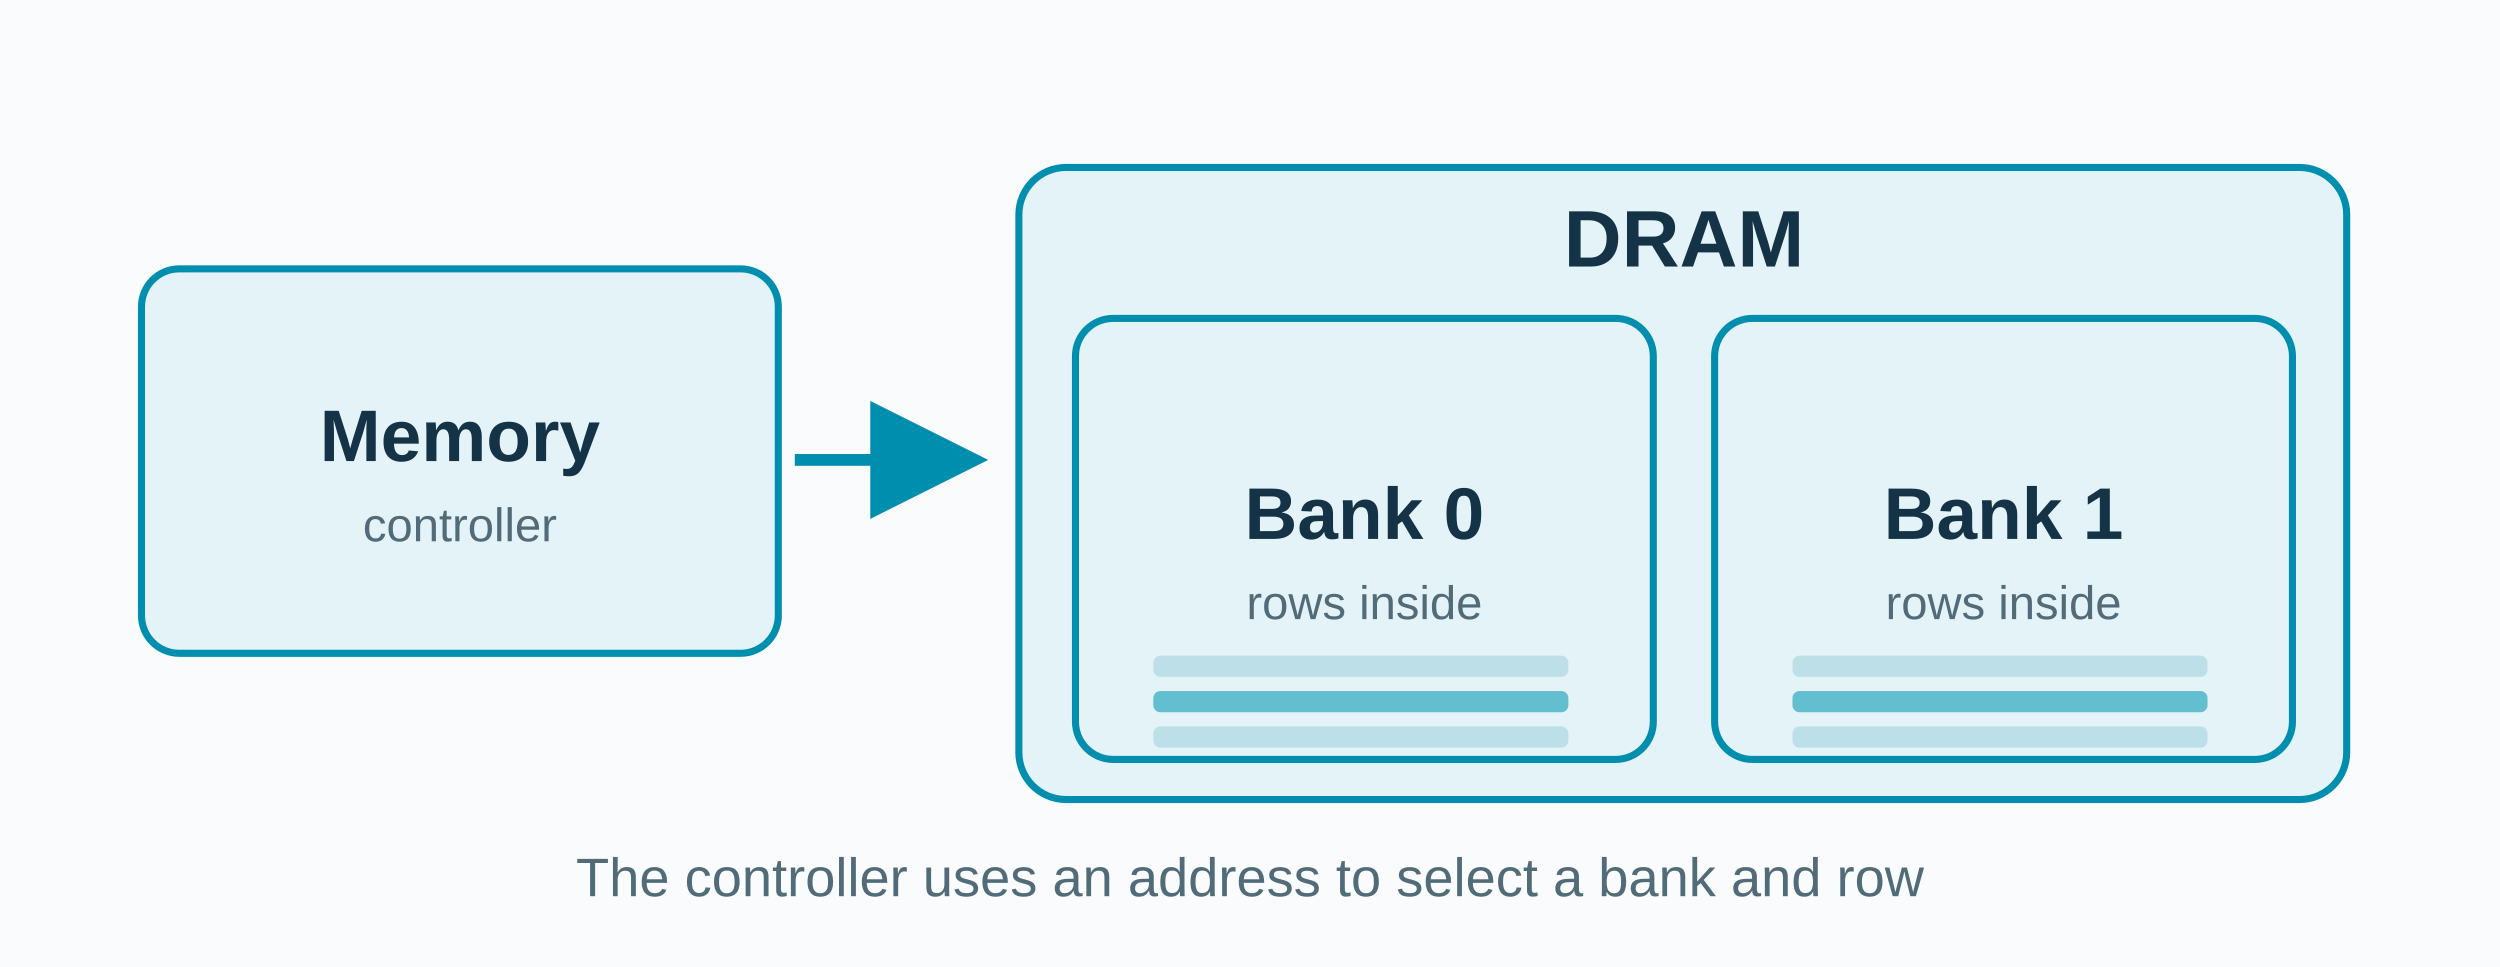
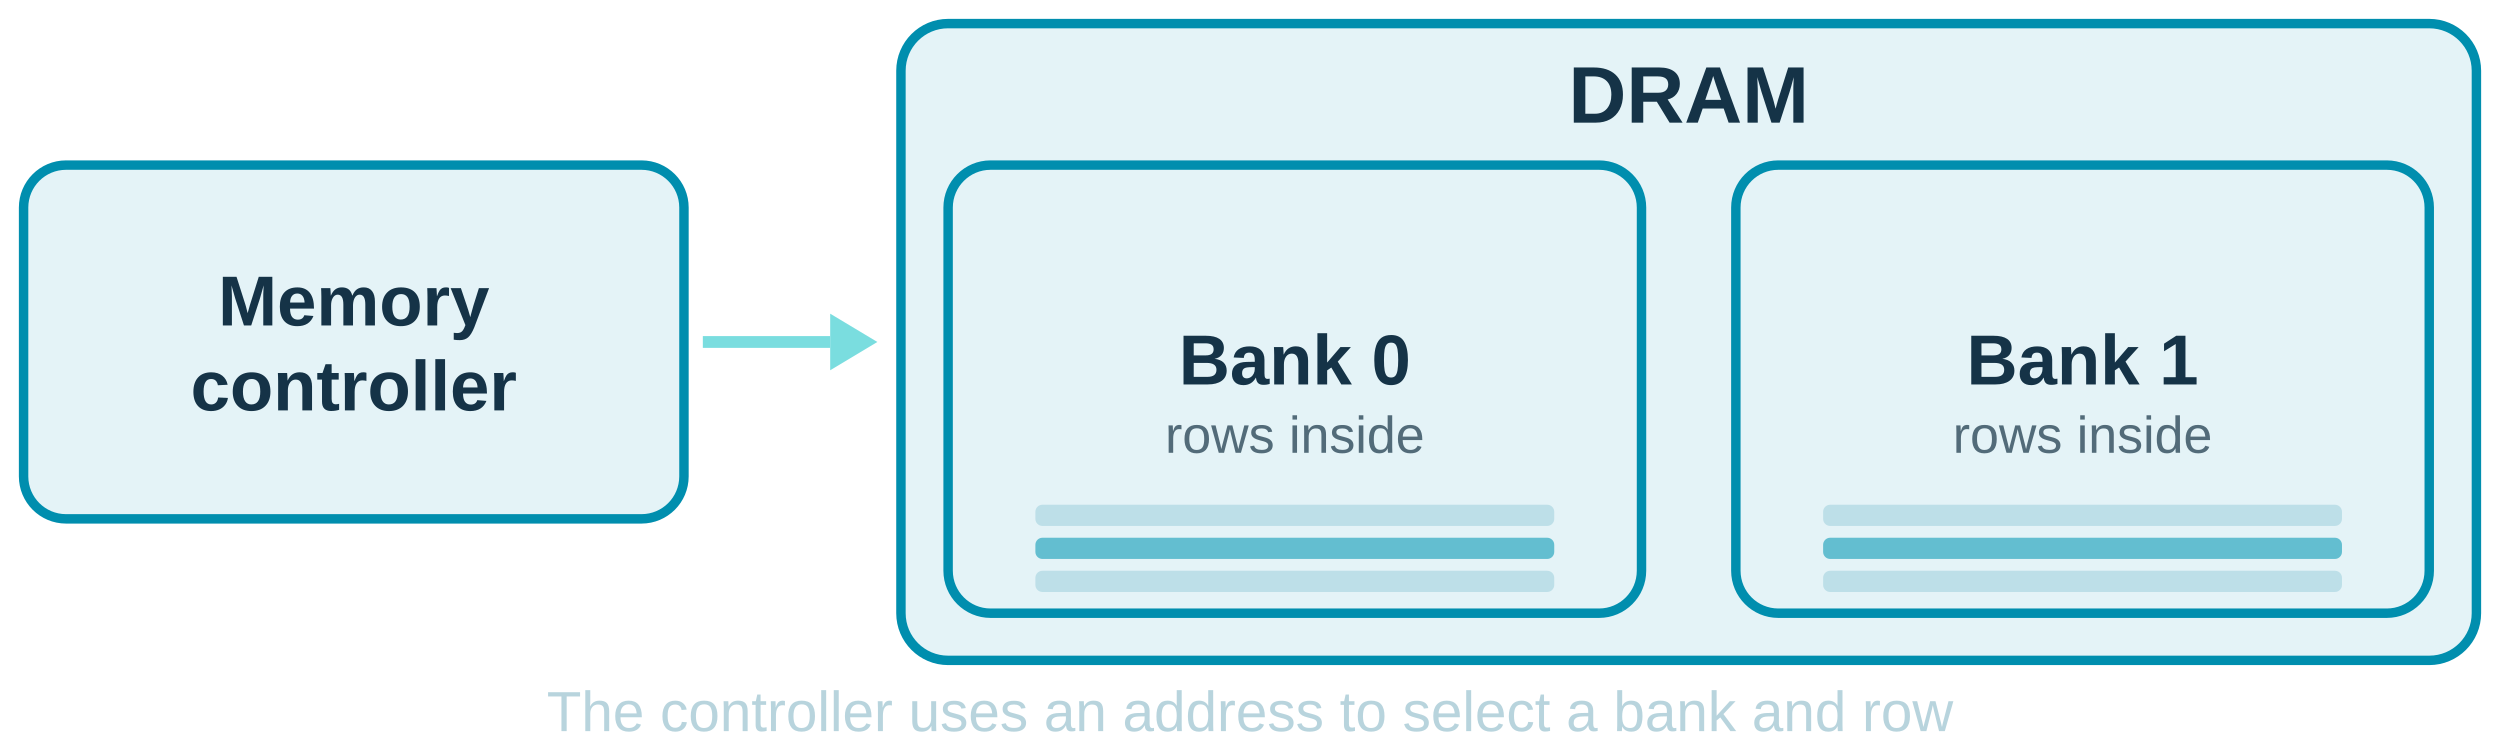
- <svg xmlns="http://www.w3.org/2000/svg" width="1060" height="410" viewBox="0 0 1060 410" role="img">
-   <rect width="1060" height="410" fill="#f9fbfc" />
+ <svg xmlns="http://www.w3.org/2000/svg" width="1060" height="320" viewBox="0 0 1060 320" role="img">
  <defs>
    <marker id="arrow" markerWidth="10" markerHeight="10" refX="8" refY="5" orient="auto">
      <path d="M0,0 L10,5 L0,10 Z" fill="#008eae" />
    </marker>
  </defs>
-   <rect x="60" y="114" width="270" height="163" rx="16" fill="#e4f3f7" stroke="#008eae" stroke-width="3" />
-   <text x="195.0" y="195.5" fill="#153347" font-family="Arial,sans-serif" font-weight="bold" font-size="31" text-anchor="middle">Memory</text>
-   <text x="195.0" y="229.5" fill="#526b79" font-family="Arial,sans-serif" font-weight="normal" font-size="20" text-anchor="middle">controller</text>
-   <path d="M337 195 L409 195" fill="none" stroke="#008eae" stroke-width="5" marker-end="url(#arrow)" />
-   <rect x="432" y="71" width="563" height="268" rx="20" fill="#e4f3f7" stroke="#008eae" stroke-width="3" />
-   <text x="714" y="113" fill="#153347" font-family="Arial,sans-serif" font-weight="bold" font-size="34" text-anchor="middle">DRAM</text>
-   <rect x="456" y="135" width="245" height="187" rx="16" fill="#e4f3f7" stroke="#008eae" stroke-width="3" />
-   <text x="578.5" y="228.5" fill="#153347" font-family="Arial,sans-serif" font-weight="bold" font-size="31" text-anchor="middle">Bank 0</text>
-   <text x="578.5" y="262.5" fill="#526b79" font-family="Arial,sans-serif" font-weight="normal" font-size="20" text-anchor="middle">rows inside</text>
-   <rect x="489" y="278" width="176" height="9" rx="3" fill="#bddfe8" />
-   <rect x="489" y="293" width="176" height="9" rx="3" fill="#63bed0" />
-   <rect x="489" y="308" width="176" height="9" rx="3" fill="#bddfe8" />
-   <rect x="727" y="135" width="245" height="187" rx="16" fill="#e4f3f7" stroke="#008eae" stroke-width="3" />
-   <text x="849.5" y="228.5" fill="#153347" font-family="Arial,sans-serif" font-weight="bold" font-size="31" text-anchor="middle">Bank 1</text>
-   <text x="849.5" y="262.5" fill="#526b79" font-family="Arial,sans-serif" font-weight="normal" font-size="20" text-anchor="middle">rows inside</text>
-   <rect x="760" y="278" width="176" height="9" rx="3" fill="#bddfe8" />
-   <rect x="760" y="293" width="176" height="9" rx="3" fill="#63bed0" />
-   <rect x="760" y="308" width="176" height="9" rx="3" fill="#bddfe8" />
-   <text x="530" y="380" fill="#526b79" font-family="Arial,sans-serif" font-weight="normal" font-size="23" text-anchor="middle">The controller uses an address to select a bank and row</text>
+   <rect x="10" y="70" width="280" height="150" rx="18" fill="#e4f3f7" stroke="#008eae" stroke-width="4" />
+   <text x="150" y="138" fill="#153347" font-family="Arial,sans-serif" font-weight="bold" font-size="30" text-anchor="middle">Memory</text>
+   <text x="150" y="174" fill="#153347" font-family="Arial,sans-serif" font-weight="bold" font-size="30" text-anchor="middle">controller</text>
+   <path d="M298 145 L352.0 145.0" stroke="#7adddf" stroke-width="5" />
+   <path d="M372 145 L352.0 157.0 L352.0 133.0 Z" fill="#7adddf" />
+   <rect x="382" y="10" width="668" height="270" rx="20" fill="#e4f3f7" stroke="#008eae" stroke-width="4" />
+   <text x="716" y="52" fill="#153347" font-family="Arial,sans-serif" font-weight="bold" font-size="34" text-anchor="middle">DRAM</text>
+   <rect x="402" y="70" width="294" height="190" rx="18" fill="#e4f3f7" stroke="#008eae" stroke-width="4" />
+   <text x="549.0" y="163.0" fill="#153347" font-family="Arial,sans-serif" font-weight="bold" font-size="30" text-anchor="middle">Bank 0</text>
+   <text x="549.0" y="192.0" fill="#526b79" font-family="Arial,sans-serif" font-weight="normal" font-size="22" text-anchor="middle">rows inside</text>
+   <rect x="439" y="214" width="220" height="9" rx="3" fill="#bddfe8" />
+   <rect x="439" y="228" width="220" height="9" rx="3" fill="#63bed0" />
+   <rect x="439" y="242" width="220" height="9" rx="3" fill="#bddfe8" />
+   <rect x="736" y="70" width="294" height="190" rx="18" fill="#e4f3f7" stroke="#008eae" stroke-width="4" />
+   <text x="883.0" y="163.0" fill="#153347" font-family="Arial,sans-serif" font-weight="bold" font-size="30" text-anchor="middle">Bank 1</text>
+   <text x="883.0" y="192.0" fill="#526b79" font-family="Arial,sans-serif" font-weight="normal" font-size="22" text-anchor="middle">rows inside</text>
+   <rect x="773" y="214" width="220" height="9" rx="3" fill="#bddfe8" />
+   <rect x="773" y="228" width="220" height="9" rx="3" fill="#63bed0" />
+   <rect x="773" y="242" width="220" height="9" rx="3" fill="#bddfe8" />
+   <text x="530" y="310" fill="#b8d4dd" font-family="Arial,sans-serif" font-weight="normal" font-size="24" text-anchor="middle">The controller uses an address to select a bank and row</text>
</svg>
